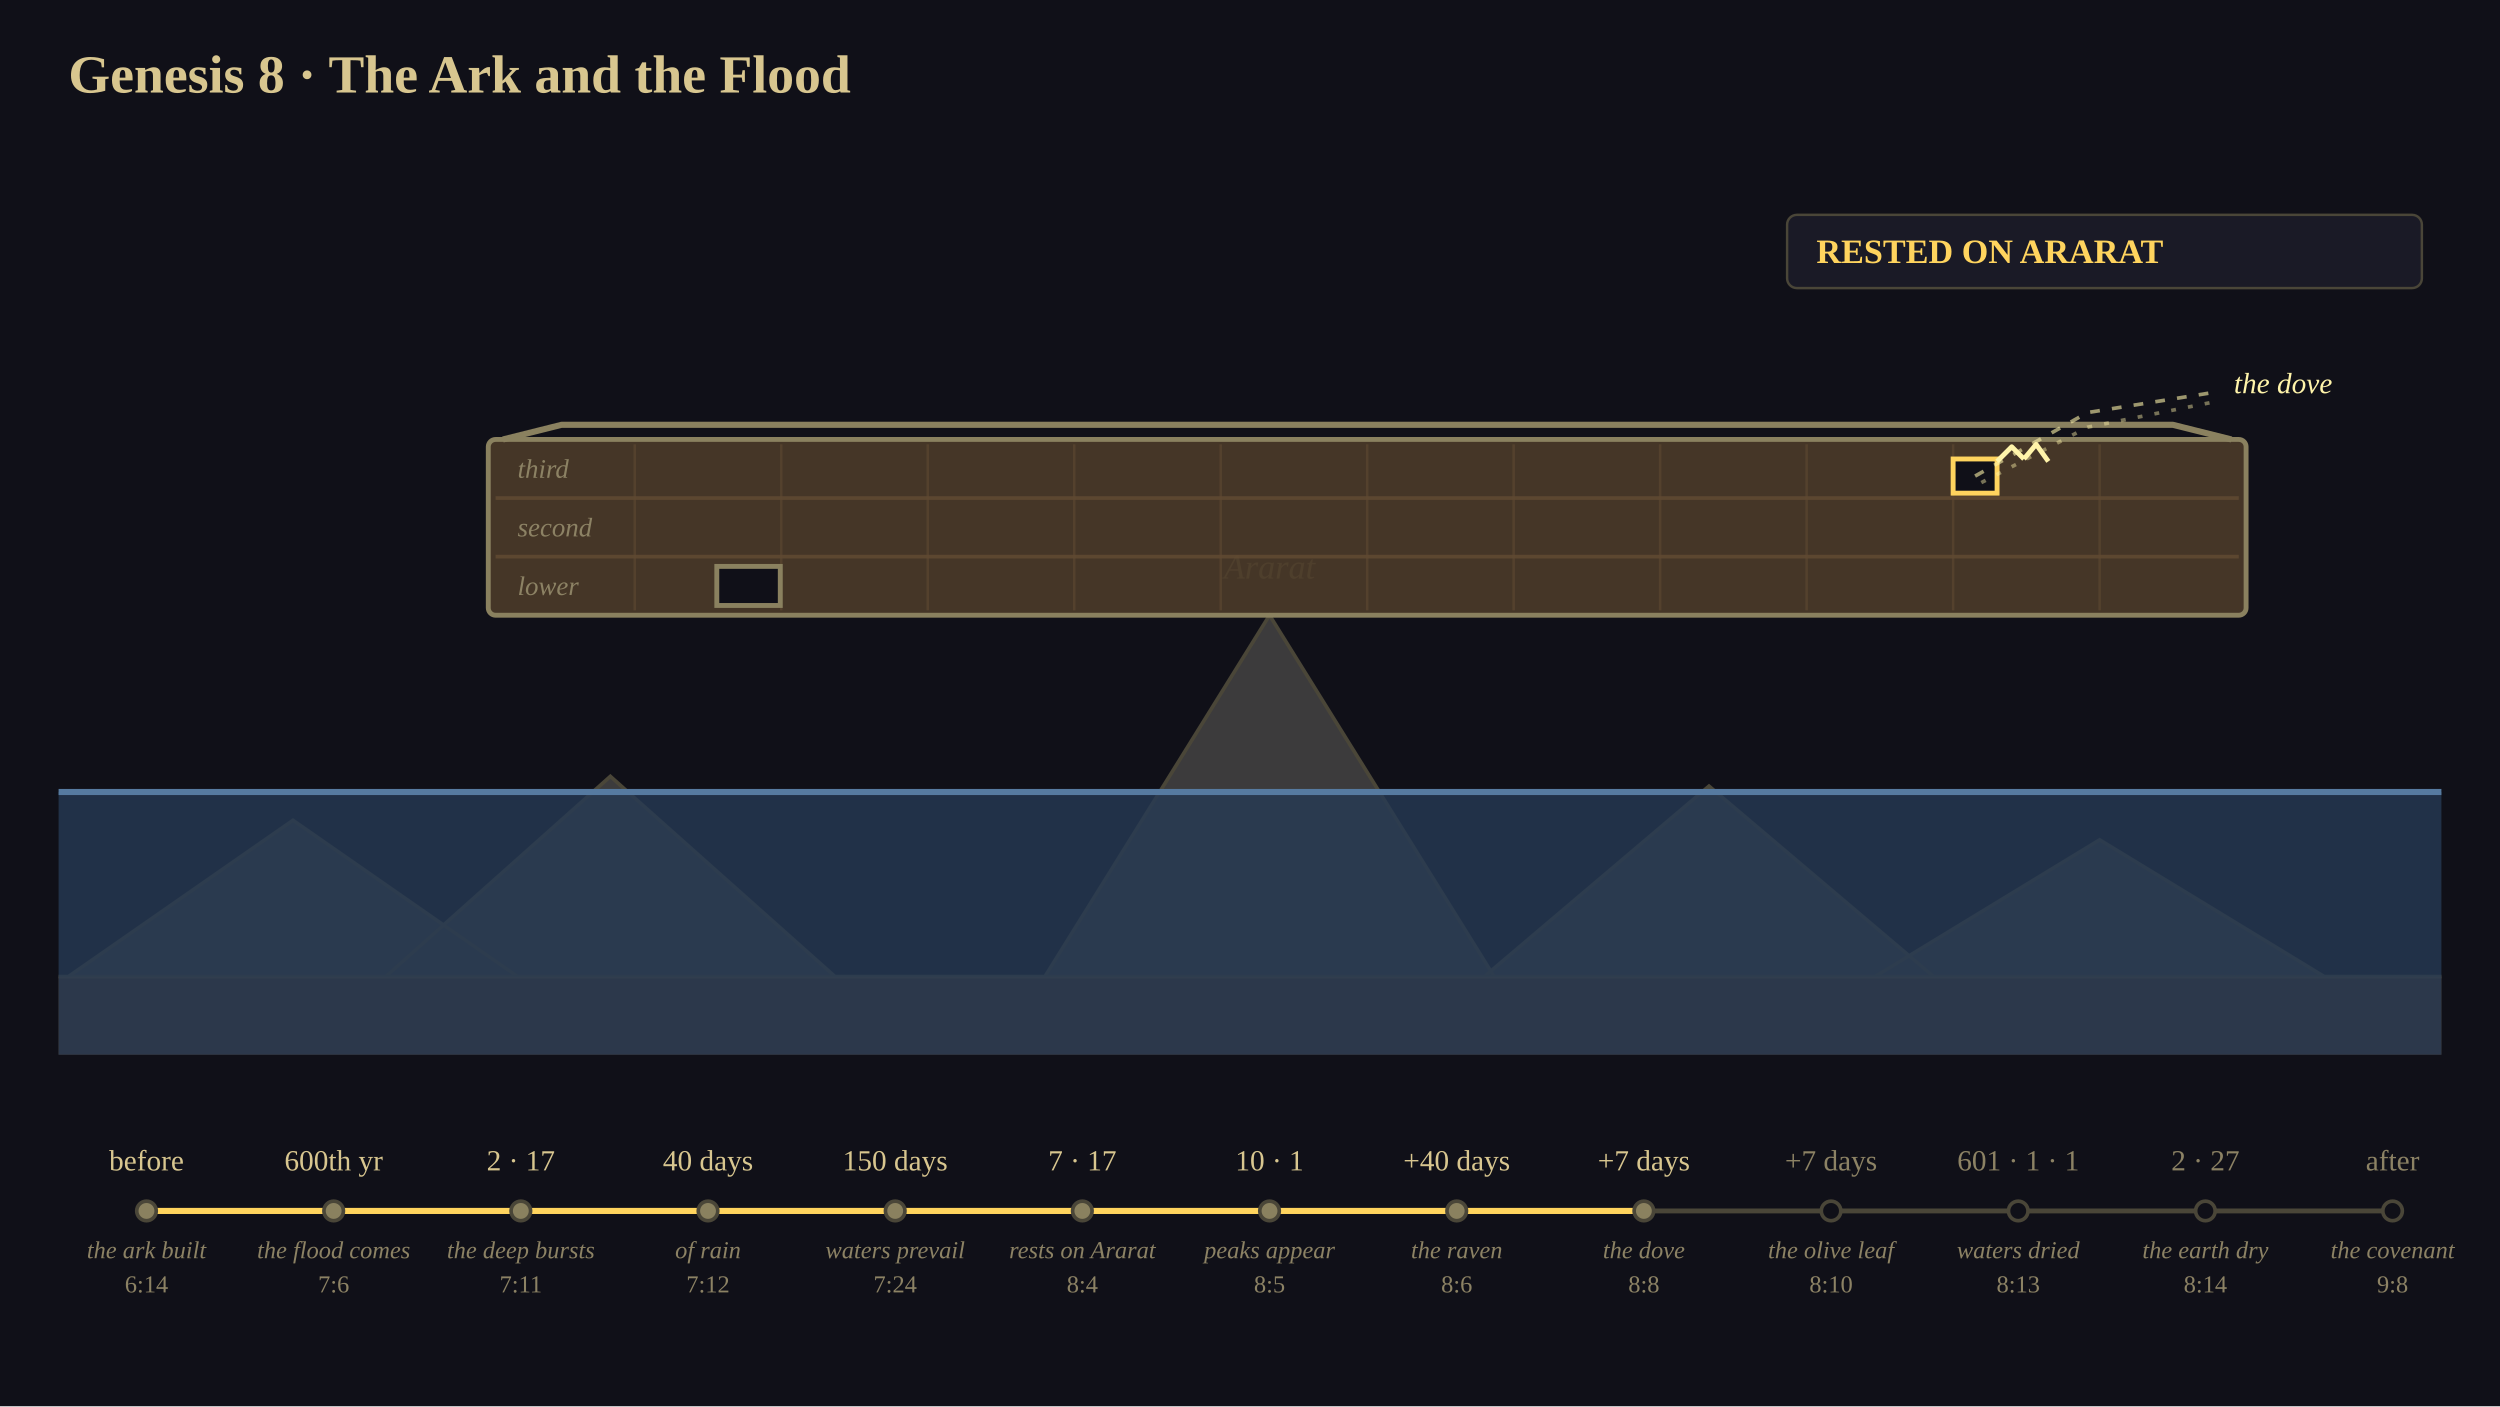
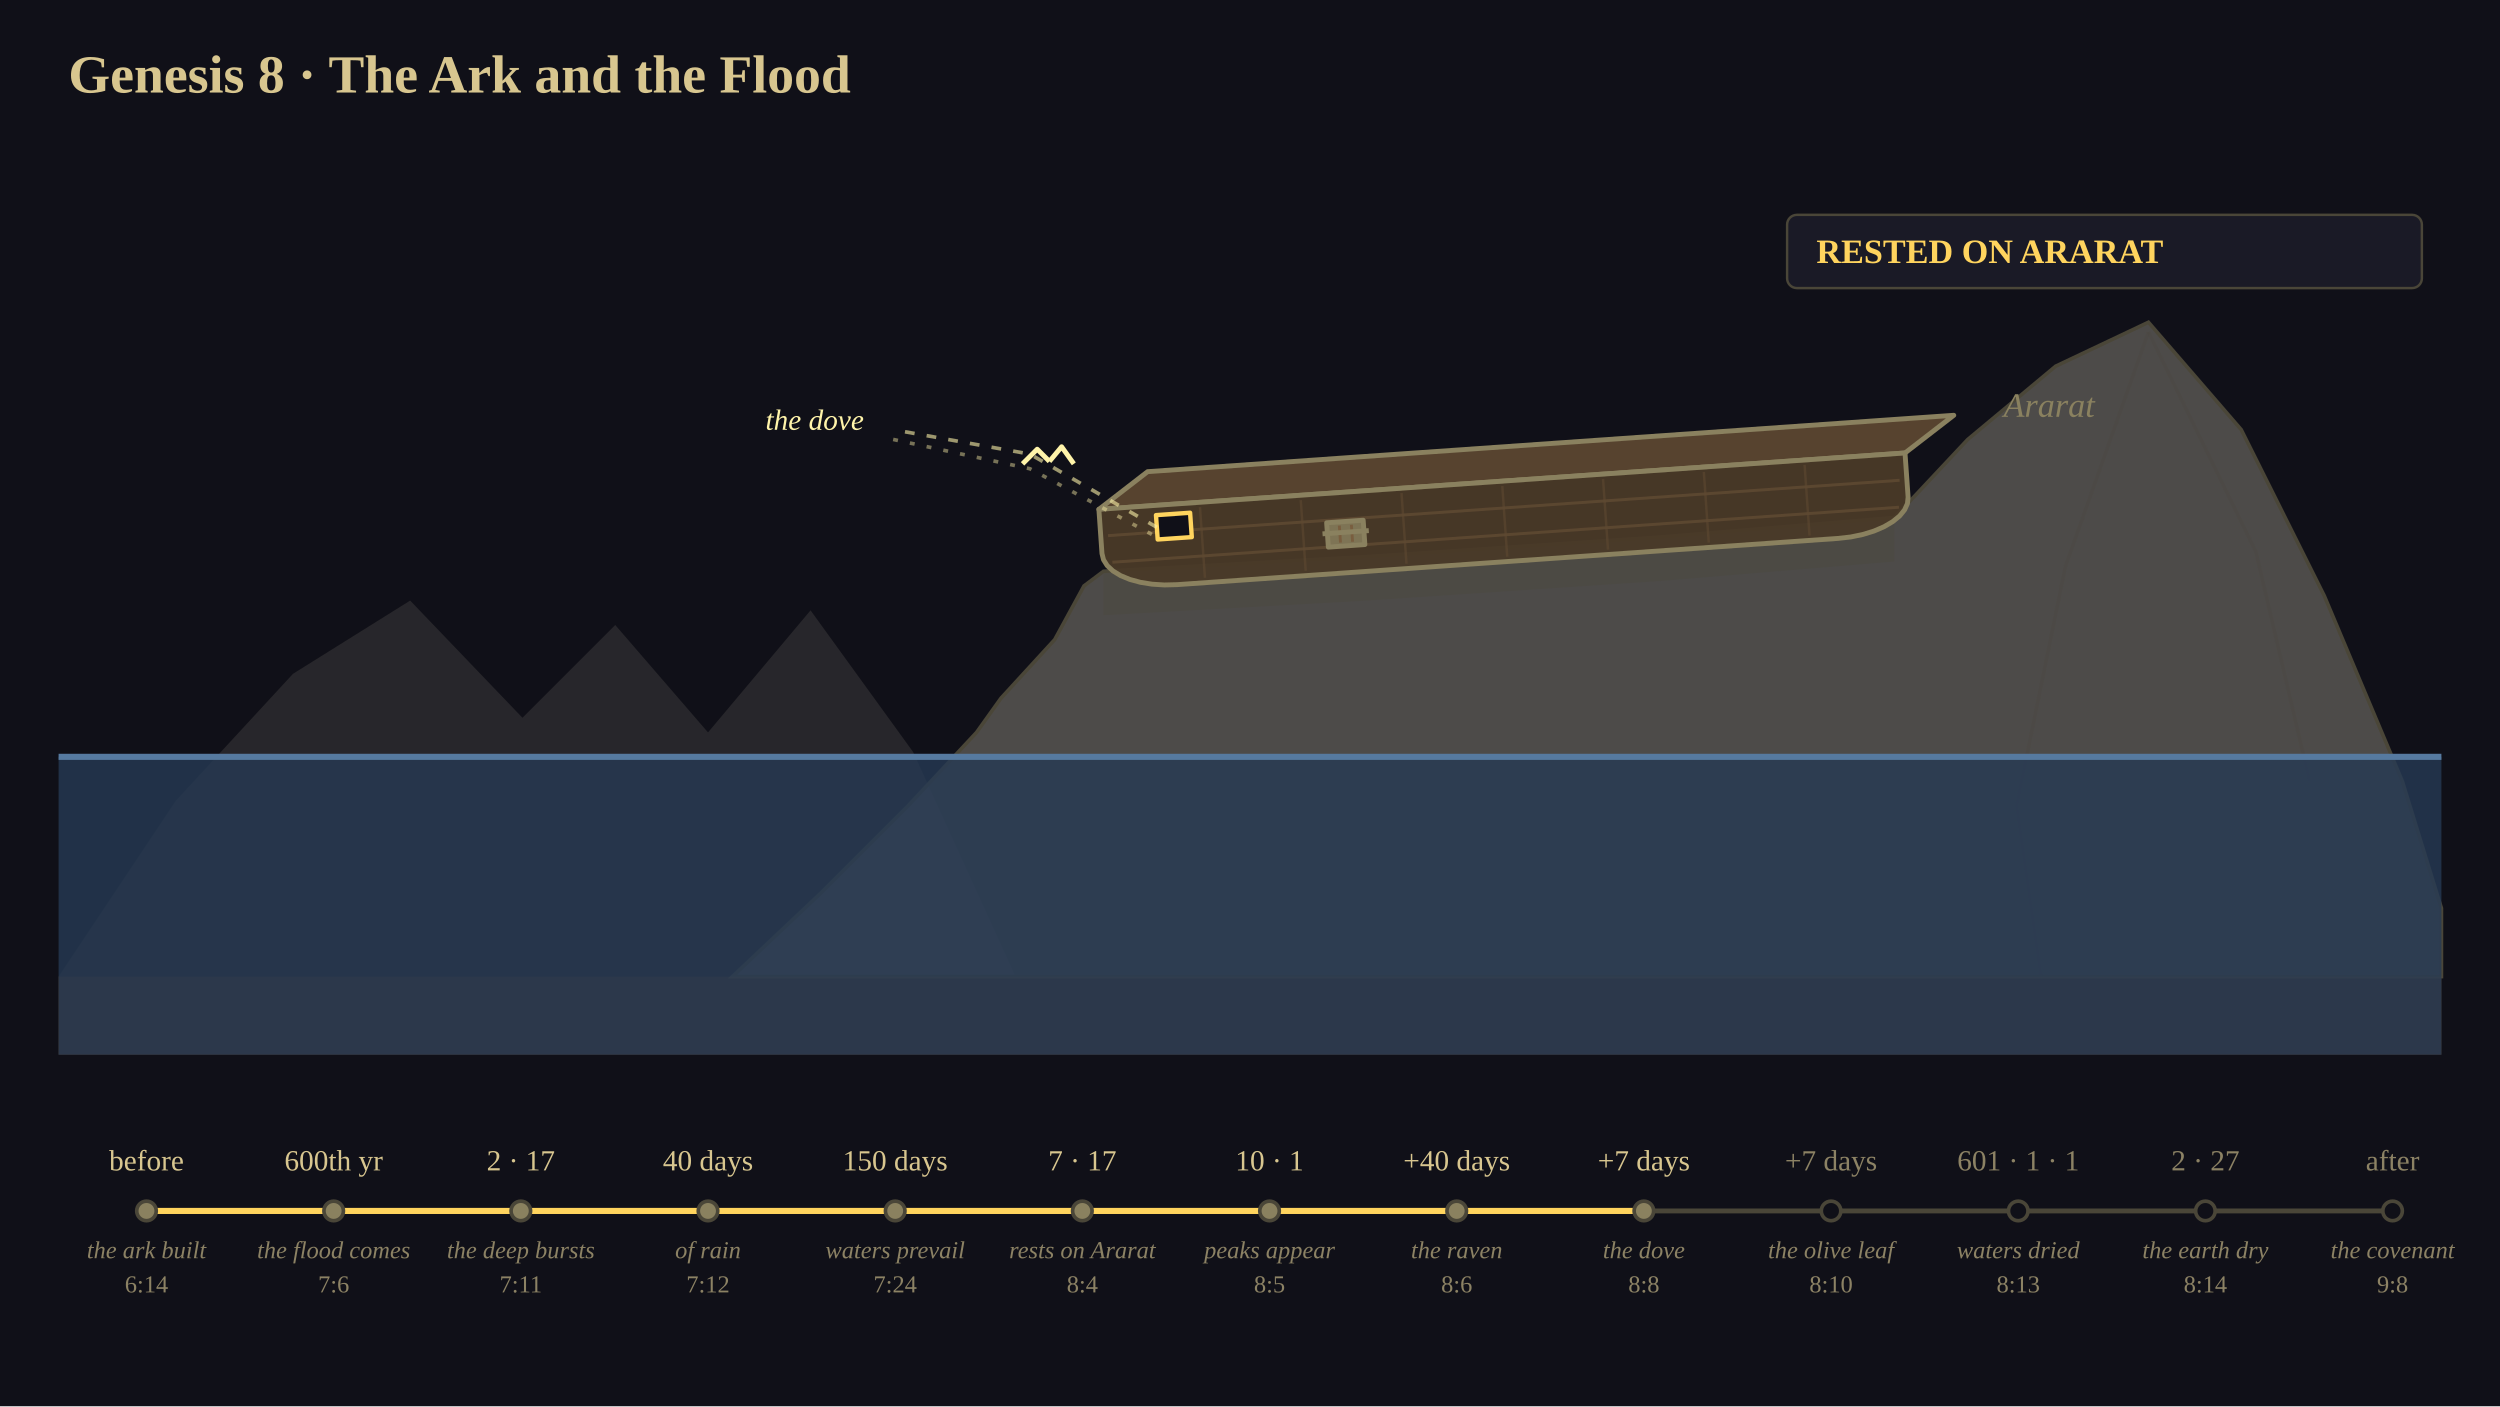
<svg xmlns="http://www.w3.org/2000/svg" viewBox="0 0 1024 576" width="1024" height="576" font-family="Georgia, 'Times New Roman', serif">
  <rect x="0" y="0" width="1024" height="576" fill="rgb(16,16,24)" />
  <text x="28" y="24" font-size="22" text-anchor="start" dominant-baseline="text-before-edge" fill="rgb(216,198,143)" font-family="Georgia, 'Times New Roman', serif" font-weight="bold">Genesis 8 · The Ark and the Flood</text>
-   <polygon points="24,400 28,400 120,336 212,400 158,400 250,318 342,400 428,400 520,252 612,400 608,400 700,322 792,400 768,400 860,344 952,400 1000,400" fill="rgb(120,116,108)" fill-opacity="0.431" stroke="rgb(74,70,56)" stroke-width="1.5" />
+   <polygon points="24,400 72,328 120,276 168,246 214,294 252,256 290,300 332,250 374,308 416,400" fill="rgb(120,116,108)" fill-opacity="0.227" />
+   <polygon points="300,400 336,366 372,330 400,300 410,286 432,262 444,240 452,234 560,228 680,220 776,212 806,180 842,150 880,132 918,176 952,244 984,320 1000,372 1000,400" fill="rgb(120,116,108)" fill-opacity="0.588" stroke="rgb(74,70,56)" stroke-width="1.5" />
+   <polygon points="452,234 560,228 680,220 776,212 776,230 680,238 560,246 452,252" fill="rgb(74,70,56)" fill-opacity="0.243" />
+   <polyline points="880,136 846,232 826,330 836,400" stroke-linejoin="round" fill="none" stroke="rgb(74,70,56)" stroke-width="1.5" stroke-opacity="0.180" />
+   <polyline points="880,136 924,226 946,320" stroke-linejoin="round" fill="none" stroke="rgb(74,70,56)" stroke-width="1.5" stroke-opacity="0.180" />
  <rect x="24" y="400" width="976" height="32" fill="rgb(120,88,58)" fill-opacity="0.510" />
-   <text x="520" y="240" font-size="14" text-anchor="middle" dominant-baseline="text-after-edge" fill="rgb(140,130,100)" font-family="Georgia, 'Times New Roman', serif" font-style="italic">Ararat</text>
-   <rect x="24" y="324.4" width="976" height="107.6" fill="rgb(38,58,84)" fill-opacity="0.804" />
-   <line x1="24" y1="324.4" x2="1000" y2="324.4" stroke="rgb(86,122,160)" stroke-width="2.5" />
-   <rect x="200" y="180" width="720" height="72" rx="3" fill="rgb(74,58,40)" fill-opacity="0.922" stroke="rgb(138,129,95)" stroke-width="2" />
-   <polyline points="206,180 230,174 890,174 914,180" stroke-linejoin="round" fill="none" stroke="rgb(138,129,95)" stroke-width="2.5" />
-   <text x="212" y="192" font-size="11" text-anchor="start" dominant-baseline="central" fill="rgb(140,130,100)" font-family="Georgia, 'Times New Roman', serif" font-style="italic">third</text>
-   <line x1="203" y1="204" x2="917" y2="204" stroke="rgb(96,74,50)" stroke-width="1.5" stroke-opacity="0.863" />
-   <text x="212" y="216" font-size="11" text-anchor="start" dominant-baseline="central" fill="rgb(140,130,100)" font-family="Georgia, 'Times New Roman', serif" font-style="italic">second</text>
-   <line x1="203" y1="228" x2="917" y2="228" stroke="rgb(96,74,50)" stroke-width="1.5" stroke-opacity="0.863" />
-   <text x="212" y="240" font-size="11" text-anchor="start" dominant-baseline="central" fill="rgb(140,130,100)" font-family="Georgia, 'Times New Roman', serif" font-style="italic">lower</text>
-   <line x1="260" y1="182" x2="260" y2="250" stroke="rgb(96,74,50)" stroke-width="1" stroke-opacity="0.588" />
-   <line x1="320" y1="182" x2="320" y2="250" stroke="rgb(96,74,50)" stroke-width="1" stroke-opacity="0.588" />
-   <line x1="380" y1="182" x2="380" y2="250" stroke="rgb(96,74,50)" stroke-width="1" stroke-opacity="0.588" />
-   <line x1="440" y1="182" x2="440" y2="250" stroke="rgb(96,74,50)" stroke-width="1" stroke-opacity="0.588" />
-   <line x1="500" y1="182" x2="500" y2="250" stroke="rgb(96,74,50)" stroke-width="1" stroke-opacity="0.588" />
-   <line x1="560" y1="182" x2="560" y2="250" stroke="rgb(96,74,50)" stroke-width="1" stroke-opacity="0.588" />
-   <line x1="620" y1="182" x2="620" y2="250" stroke="rgb(96,74,50)" stroke-width="1" stroke-opacity="0.588" />
-   <line x1="680" y1="182" x2="680" y2="250" stroke="rgb(96,74,50)" stroke-width="1" stroke-opacity="0.588" />
-   <line x1="740" y1="182" x2="740" y2="250" stroke="rgb(96,74,50)" stroke-width="1" stroke-opacity="0.588" />
-   <line x1="800" y1="182" x2="800" y2="250" stroke="rgb(96,74,50)" stroke-width="1" stroke-opacity="0.588" />
-   <line x1="860" y1="182" x2="860" y2="250" stroke="rgb(96,74,50)" stroke-width="1" stroke-opacity="0.588" />
-   <rect x="293.6" y="232" width="26" height="16" fill="rgb(16,16,24)" stroke="rgb(138,129,95)" stroke-width="2" />
-   <rect x="800" y="188" width="18" height="14" fill="rgb(16,16,24)" stroke="rgb(255,212,94)" stroke-width="2" />
-   <polyline points="809,195 855,169 905,161" stroke-linejoin="round" fill="none" stroke="rgb(255,244,170)" stroke-width="1.5" stroke-opacity="0.588" stroke-dasharray="4,5" />
-   <polyline points="905,165 855,175 809,199" stroke-linejoin="round" fill="none" stroke="rgb(255,244,170)" stroke-width="1.5" stroke-opacity="0.431" stroke-dasharray="2,5" />
-   <polyline points="818,189 824,183 829,188" stroke-linejoin="round" fill="none" stroke="rgb(255,244,170)" stroke-width="2" />
-   <polyline points="829,188 834,182 839,189" stroke-linejoin="round" fill="none" stroke="rgb(255,244,170)" stroke-width="2" />
-   <text x="915" y="157" font-size="12" text-anchor="start" dominant-baseline="central" fill="rgb(255,244,170)" font-family="Georgia, 'Times New Roman', serif" font-style="italic">the dove</text>
+   <text x="858" y="166" font-size="14" text-anchor="end" dominant-baseline="central" fill="rgb(138,129,95)" font-family="Georgia, 'Times New Roman', serif" font-style="italic">Ararat</text>
+   <polygon points="450.1,208.63 780.29,185.54 800.27,170.1 470.07,193.19" stroke-linejoin="round" fill="rgb(96,74,50)" fill-opacity="0.882" stroke="rgb(138,129,95)" stroke-width="2" />
+   <polygon points="450.1,208.63 780.29,185.54 781.56,203.64 781.56,203.64 781.29,206.25 780.12,208.83 778.1,211.33 775.27,213.65 771.74,215.73 767.6,217.51 762.98,218.93 758.02,219.95 752.88,220.53 482.12,239.47 476.94,239.6 471.89,239.28 467.12,238.52 462.78,237.34 458.99,235.77 455.87,233.86 453.51,231.67 452,229.27 451.37,226.73" stroke-linejoin="round" fill="rgb(74,58,40)" fill-opacity="0.941" stroke="rgb(138,129,95)" stroke-width="2" />
+   <line x1="453.86" y1="219.39" x2="778.07" y2="196.72" stroke="rgb(96,74,50)" stroke-width="1.2" stroke-opacity="0.824" />
+   <line x1="455.64" y1="230.29" x2="777.82" y2="207.76" stroke="rgb(96,74,50)" stroke-width="1.2" stroke-opacity="0.824" />
+   <line x1="491.51" y1="207.73" x2="493.54" y2="236.66" stroke="rgb(96,74,50)" stroke-width="1" stroke-opacity="0.549" />
+   <line x1="532.79" y1="204.85" x2="534.81" y2="233.78" stroke="rgb(96,74,50)" stroke-width="1" stroke-opacity="0.549" />
+   <line x1="574.06" y1="201.96" x2="576.09" y2="230.89" stroke="rgb(96,74,50)" stroke-width="1" stroke-opacity="0.549" />
+   <line x1="615.34" y1="199.08" x2="617.36" y2="228" stroke="rgb(96,74,50)" stroke-width="1" stroke-opacity="0.549" />
+   <line x1="656.61" y1="196.19" x2="658.63" y2="225.12" stroke="rgb(96,74,50)" stroke-width="1" stroke-opacity="0.549" />
+   <line x1="697.89" y1="193.3" x2="699.91" y2="222.23" stroke="rgb(96,74,50)" stroke-width="1" stroke-opacity="0.549" />
+   <line x1="739.16" y1="190.42" x2="741.18" y2="219.35" stroke="rgb(96,74,50)" stroke-width="1" stroke-opacity="0.549" />
+   <polygon points="543.39,214.13 558.36,213.08 559.05,223.06 544.09,224.11" stroke-linejoin="round" fill="rgb(138,129,95)" fill-opacity="0.824" stroke="rgb(138,129,95)" stroke-width="2" />
+   <line x1="548.58" y1="215.27" x2="549.07" y2="222.25" stroke="rgb(120,88,58)" stroke-width="1.2" stroke-opacity="0.784" />
+   <line x1="553.52" y1="214.93" x2="554.01" y2="221.91" stroke="rgb(120,88,58)" stroke-width="1.2" stroke-opacity="0.784" />
+   <line x1="541.7" y1="218.66" x2="560.66" y2="217.33" stroke="rgb(138,129,95)" stroke-width="2" />
+   <polygon points="473.49,211 487.46,210.02 488.16,220 474.19,220.97" stroke-linejoin="round" fill="rgb(16,16,24)" stroke="rgb(255,212,94)" stroke-width="1.8" />
+   <rect x="24" y="310" width="976" height="122" fill="rgb(38,58,84)" fill-opacity="0.804" />
+   <line x1="24" y1="310" x2="1000" y2="310" stroke="rgb(86,122,160)" stroke-width="2.5" />
+   <polyline points="473.84,215.99 421.84,185.99 365.84,175.99" stroke-linejoin="round" fill="none" stroke="rgb(255,244,170)" stroke-width="1.5" stroke-opacity="0.588" stroke-dasharray="4,5" />
+   <polyline points="365.84,179.99 421.84,191.99 473.84,219.99" stroke-linejoin="round" fill="none" stroke="rgb(255,244,170)" stroke-width="1.5" stroke-opacity="0.431" stroke-dasharray="2,5" />
+   <polyline points="418.84,189.99 424.84,183.99 429.84,188.99" stroke-linejoin="round" fill="none" stroke="rgb(255,244,170)" stroke-width="2" />
+   <polyline points="429.84,188.99 434.84,182.99 439.84,189.99" stroke-linejoin="round" fill="none" stroke="rgb(255,244,170)" stroke-width="2" />
+   <text x="353.84" y="171.99" font-size="12" text-anchor="end" dominant-baseline="central" fill="rgb(255,244,170)" font-family="Georgia, 'Times New Roman', serif" font-style="italic">the dove</text>
  <rect x="732" y="88" width="260" height="30" rx="4" fill="rgb(26,26,38)" stroke="rgb(74,70,56)" stroke-width="1" />
  <text x="744" y="103" font-size="14" text-anchor="start" dominant-baseline="central" fill="rgb(255,212,94)" font-family="Georgia, 'Times New Roman', serif" font-weight="bold">RESTED ON ARARAT</text>
  <line x1="60" y1="496" x2="980" y2="496" stroke="rgb(74,70,56)" stroke-width="2" />
  <line x1="60" y1="496" x2="673.33" y2="496" stroke="rgb(255,212,94)" stroke-width="2.5" />
  <circle cx="60" cy="496" r="4" fill="rgb(138,129,95)" stroke="rgb(74,70,56)" stroke-width="1.5" />
  <text x="60" y="482" font-size="12" text-anchor="middle" dominant-baseline="text-after-edge" fill="rgb(216,198,143)" font-family="Georgia, 'Times New Roman', serif">before</text>
  <text x="60" y="512" font-size="10" text-anchor="middle" dominant-baseline="central" fill="rgb(140,130,100)" font-family="Georgia, 'Times New Roman', serif" font-style="italic">the ark built</text>
  <text x="60" y="526" font-size="10" text-anchor="middle" dominant-baseline="central" fill="rgb(140,130,100)" font-family="Georgia, 'Times New Roman', serif">6:14</text>
  <circle cx="136.67" cy="496" r="4" fill="rgb(138,129,95)" stroke="rgb(74,70,56)" stroke-width="1.5" />
  <text x="136.67" y="482" font-size="12" text-anchor="middle" dominant-baseline="text-after-edge" fill="rgb(216,198,143)" font-family="Georgia, 'Times New Roman', serif">600th yr</text>
  <text x="136.67" y="512" font-size="10" text-anchor="middle" dominant-baseline="central" fill="rgb(140,130,100)" font-family="Georgia, 'Times New Roman', serif" font-style="italic">the flood comes</text>
  <text x="136.67" y="526" font-size="10" text-anchor="middle" dominant-baseline="central" fill="rgb(140,130,100)" font-family="Georgia, 'Times New Roman', serif">7:6</text>
  <circle cx="213.33" cy="496" r="4" fill="rgb(138,129,95)" stroke="rgb(74,70,56)" stroke-width="1.5" />
  <text x="213.33" y="482" font-size="12" text-anchor="middle" dominant-baseline="text-after-edge" fill="rgb(216,198,143)" font-family="Georgia, 'Times New Roman', serif">2 · 17</text>
  <text x="213.33" y="512" font-size="10" text-anchor="middle" dominant-baseline="central" fill="rgb(140,130,100)" font-family="Georgia, 'Times New Roman', serif" font-style="italic">the deep bursts</text>
  <text x="213.33" y="526" font-size="10" text-anchor="middle" dominant-baseline="central" fill="rgb(140,130,100)" font-family="Georgia, 'Times New Roman', serif">7:11</text>
  <circle cx="290" cy="496" r="4" fill="rgb(138,129,95)" stroke="rgb(74,70,56)" stroke-width="1.5" />
  <text x="290" y="482" font-size="12" text-anchor="middle" dominant-baseline="text-after-edge" fill="rgb(216,198,143)" font-family="Georgia, 'Times New Roman', serif">40 days</text>
  <text x="290" y="512" font-size="10" text-anchor="middle" dominant-baseline="central" fill="rgb(140,130,100)" font-family="Georgia, 'Times New Roman', serif" font-style="italic">of rain</text>
  <text x="290" y="526" font-size="10" text-anchor="middle" dominant-baseline="central" fill="rgb(140,130,100)" font-family="Georgia, 'Times New Roman', serif">7:12</text>
  <circle cx="366.67" cy="496" r="4" fill="rgb(138,129,95)" stroke="rgb(74,70,56)" stroke-width="1.5" />
  <text x="366.67" y="482" font-size="12" text-anchor="middle" dominant-baseline="text-after-edge" fill="rgb(216,198,143)" font-family="Georgia, 'Times New Roman', serif">150 days</text>
  <text x="366.67" y="512" font-size="10" text-anchor="middle" dominant-baseline="central" fill="rgb(140,130,100)" font-family="Georgia, 'Times New Roman', serif" font-style="italic">waters prevail</text>
  <text x="366.67" y="526" font-size="10" text-anchor="middle" dominant-baseline="central" fill="rgb(140,130,100)" font-family="Georgia, 'Times New Roman', serif">7:24</text>
  <circle cx="443.33" cy="496" r="4" fill="rgb(138,129,95)" stroke="rgb(74,70,56)" stroke-width="1.5" />
  <text x="443.33" y="482" font-size="12" text-anchor="middle" dominant-baseline="text-after-edge" fill="rgb(216,198,143)" font-family="Georgia, 'Times New Roman', serif">7 · 17</text>
  <text x="443.33" y="512" font-size="10" text-anchor="middle" dominant-baseline="central" fill="rgb(140,130,100)" font-family="Georgia, 'Times New Roman', serif" font-style="italic">rests on Ararat</text>
  <text x="443.33" y="526" font-size="10" text-anchor="middle" dominant-baseline="central" fill="rgb(140,130,100)" font-family="Georgia, 'Times New Roman', serif">8:4</text>
  <circle cx="520" cy="496" r="4" fill="rgb(138,129,95)" stroke="rgb(74,70,56)" stroke-width="1.5" />
  <text x="520" y="482" font-size="12" text-anchor="middle" dominant-baseline="text-after-edge" fill="rgb(216,198,143)" font-family="Georgia, 'Times New Roman', serif">10 · 1</text>
  <text x="520" y="512" font-size="10" text-anchor="middle" dominant-baseline="central" fill="rgb(140,130,100)" font-family="Georgia, 'Times New Roman', serif" font-style="italic">peaks appear</text>
  <text x="520" y="526" font-size="10" text-anchor="middle" dominant-baseline="central" fill="rgb(140,130,100)" font-family="Georgia, 'Times New Roman', serif">8:5</text>
  <circle cx="596.67" cy="496" r="4" fill="rgb(138,129,95)" stroke="rgb(74,70,56)" stroke-width="1.5" />
  <text x="596.67" y="482" font-size="12" text-anchor="middle" dominant-baseline="text-after-edge" fill="rgb(216,198,143)" font-family="Georgia, 'Times New Roman', serif">+40 days</text>
  <text x="596.67" y="512" font-size="10" text-anchor="middle" dominant-baseline="central" fill="rgb(140,130,100)" font-family="Georgia, 'Times New Roman', serif" font-style="italic">the raven</text>
  <text x="596.67" y="526" font-size="10" text-anchor="middle" dominant-baseline="central" fill="rgb(140,130,100)" font-family="Georgia, 'Times New Roman', serif">8:6</text>
  <circle cx="673.33" cy="496" r="4" fill="rgb(138,129,95)" stroke="rgb(74,70,56)" stroke-width="1.5" />
  <text x="673.33" y="482" font-size="12" text-anchor="middle" dominant-baseline="text-after-edge" fill="rgb(216,198,143)" font-family="Georgia, 'Times New Roman', serif">+7 days</text>
  <text x="673.33" y="512" font-size="10" text-anchor="middle" dominant-baseline="central" fill="rgb(140,130,100)" font-family="Georgia, 'Times New Roman', serif" font-style="italic">the dove</text>
  <text x="673.33" y="526" font-size="10" text-anchor="middle" dominant-baseline="central" fill="rgb(140,130,100)" font-family="Georgia, 'Times New Roman', serif">8:8</text>
  <circle cx="750" cy="496" r="4" fill="rgb(16,16,24)" stroke="rgb(74,70,56)" stroke-width="1.5" />
  <text x="750" y="482" font-size="12" text-anchor="middle" dominant-baseline="text-after-edge" fill="rgb(140,130,100)" font-family="Georgia, 'Times New Roman', serif">+7 days</text>
  <text x="750" y="512" font-size="10" text-anchor="middle" dominant-baseline="central" fill="rgb(140,130,100)" font-family="Georgia, 'Times New Roman', serif" font-style="italic">the olive leaf</text>
  <text x="750" y="526" font-size="10" text-anchor="middle" dominant-baseline="central" fill="rgb(140,130,100)" font-family="Georgia, 'Times New Roman', serif">8:10</text>
  <circle cx="826.67" cy="496" r="4" fill="rgb(16,16,24)" stroke="rgb(74,70,56)" stroke-width="1.5" />
  <text x="826.67" y="482" font-size="12" text-anchor="middle" dominant-baseline="text-after-edge" fill="rgb(140,130,100)" font-family="Georgia, 'Times New Roman', serif">601 · 1 · 1</text>
  <text x="826.67" y="512" font-size="10" text-anchor="middle" dominant-baseline="central" fill="rgb(140,130,100)" font-family="Georgia, 'Times New Roman', serif" font-style="italic">waters dried</text>
  <text x="826.67" y="526" font-size="10" text-anchor="middle" dominant-baseline="central" fill="rgb(140,130,100)" font-family="Georgia, 'Times New Roman', serif">8:13</text>
  <circle cx="903.33" cy="496" r="4" fill="rgb(16,16,24)" stroke="rgb(74,70,56)" stroke-width="1.5" />
  <text x="903.33" y="482" font-size="12" text-anchor="middle" dominant-baseline="text-after-edge" fill="rgb(140,130,100)" font-family="Georgia, 'Times New Roman', serif">2 · 27</text>
  <text x="903.33" y="512" font-size="10" text-anchor="middle" dominant-baseline="central" fill="rgb(140,130,100)" font-family="Georgia, 'Times New Roman', serif" font-style="italic">the earth dry</text>
  <text x="903.33" y="526" font-size="10" text-anchor="middle" dominant-baseline="central" fill="rgb(140,130,100)" font-family="Georgia, 'Times New Roman', serif">8:14</text>
  <circle cx="980" cy="496" r="4" fill="rgb(16,16,24)" stroke="rgb(74,70,56)" stroke-width="1.5" />
  <text x="980" y="482" font-size="12" text-anchor="middle" dominant-baseline="text-after-edge" fill="rgb(140,130,100)" font-family="Georgia, 'Times New Roman', serif">after</text>
  <text x="980" y="512" font-size="10" text-anchor="middle" dominant-baseline="central" fill="rgb(140,130,100)" font-family="Georgia, 'Times New Roman', serif" font-style="italic">the covenant</text>
  <text x="980" y="526" font-size="10" text-anchor="middle" dominant-baseline="central" fill="rgb(140,130,100)" font-family="Georgia, 'Times New Roman', serif">9:8</text>
</svg>
